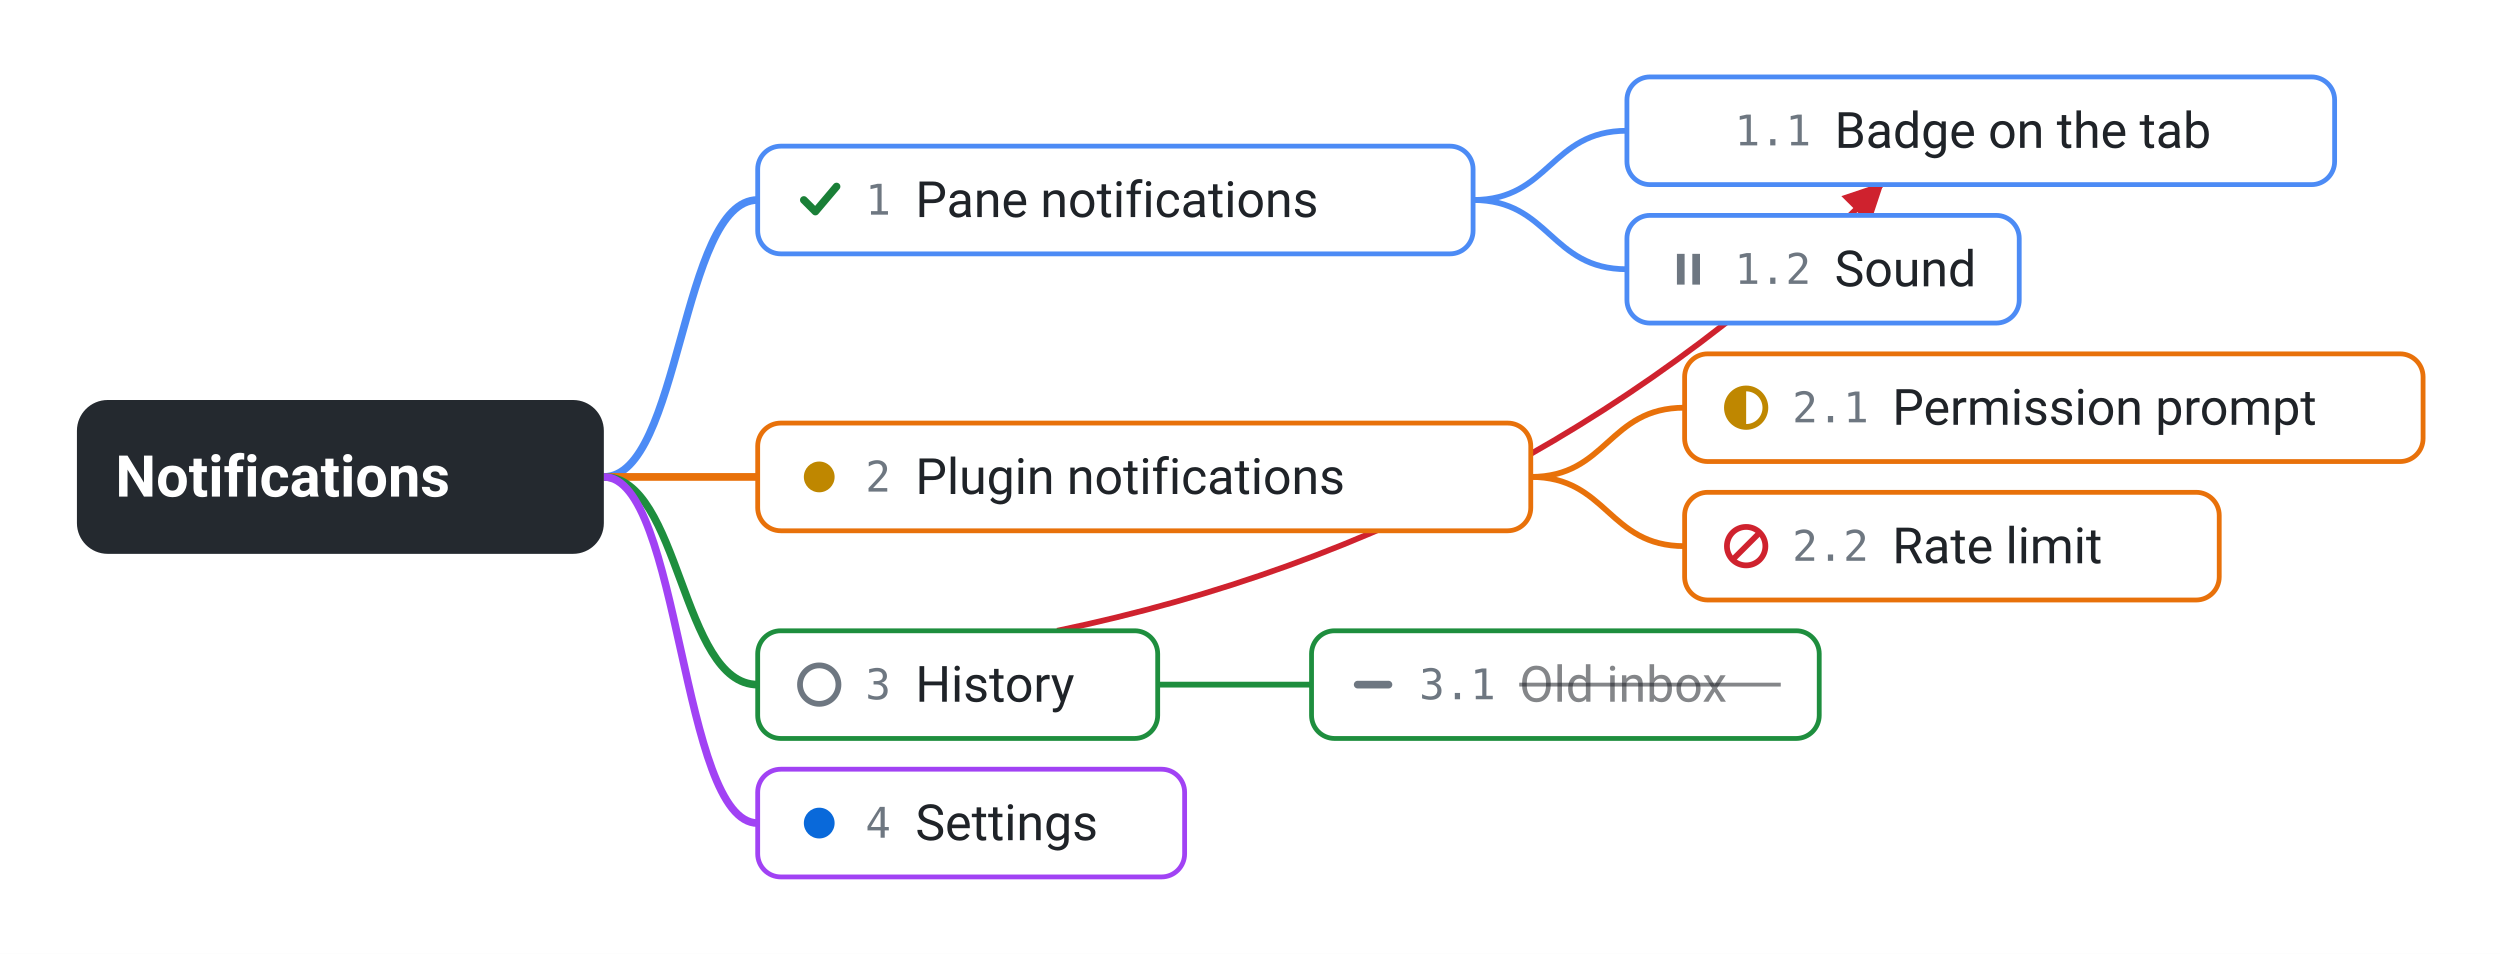
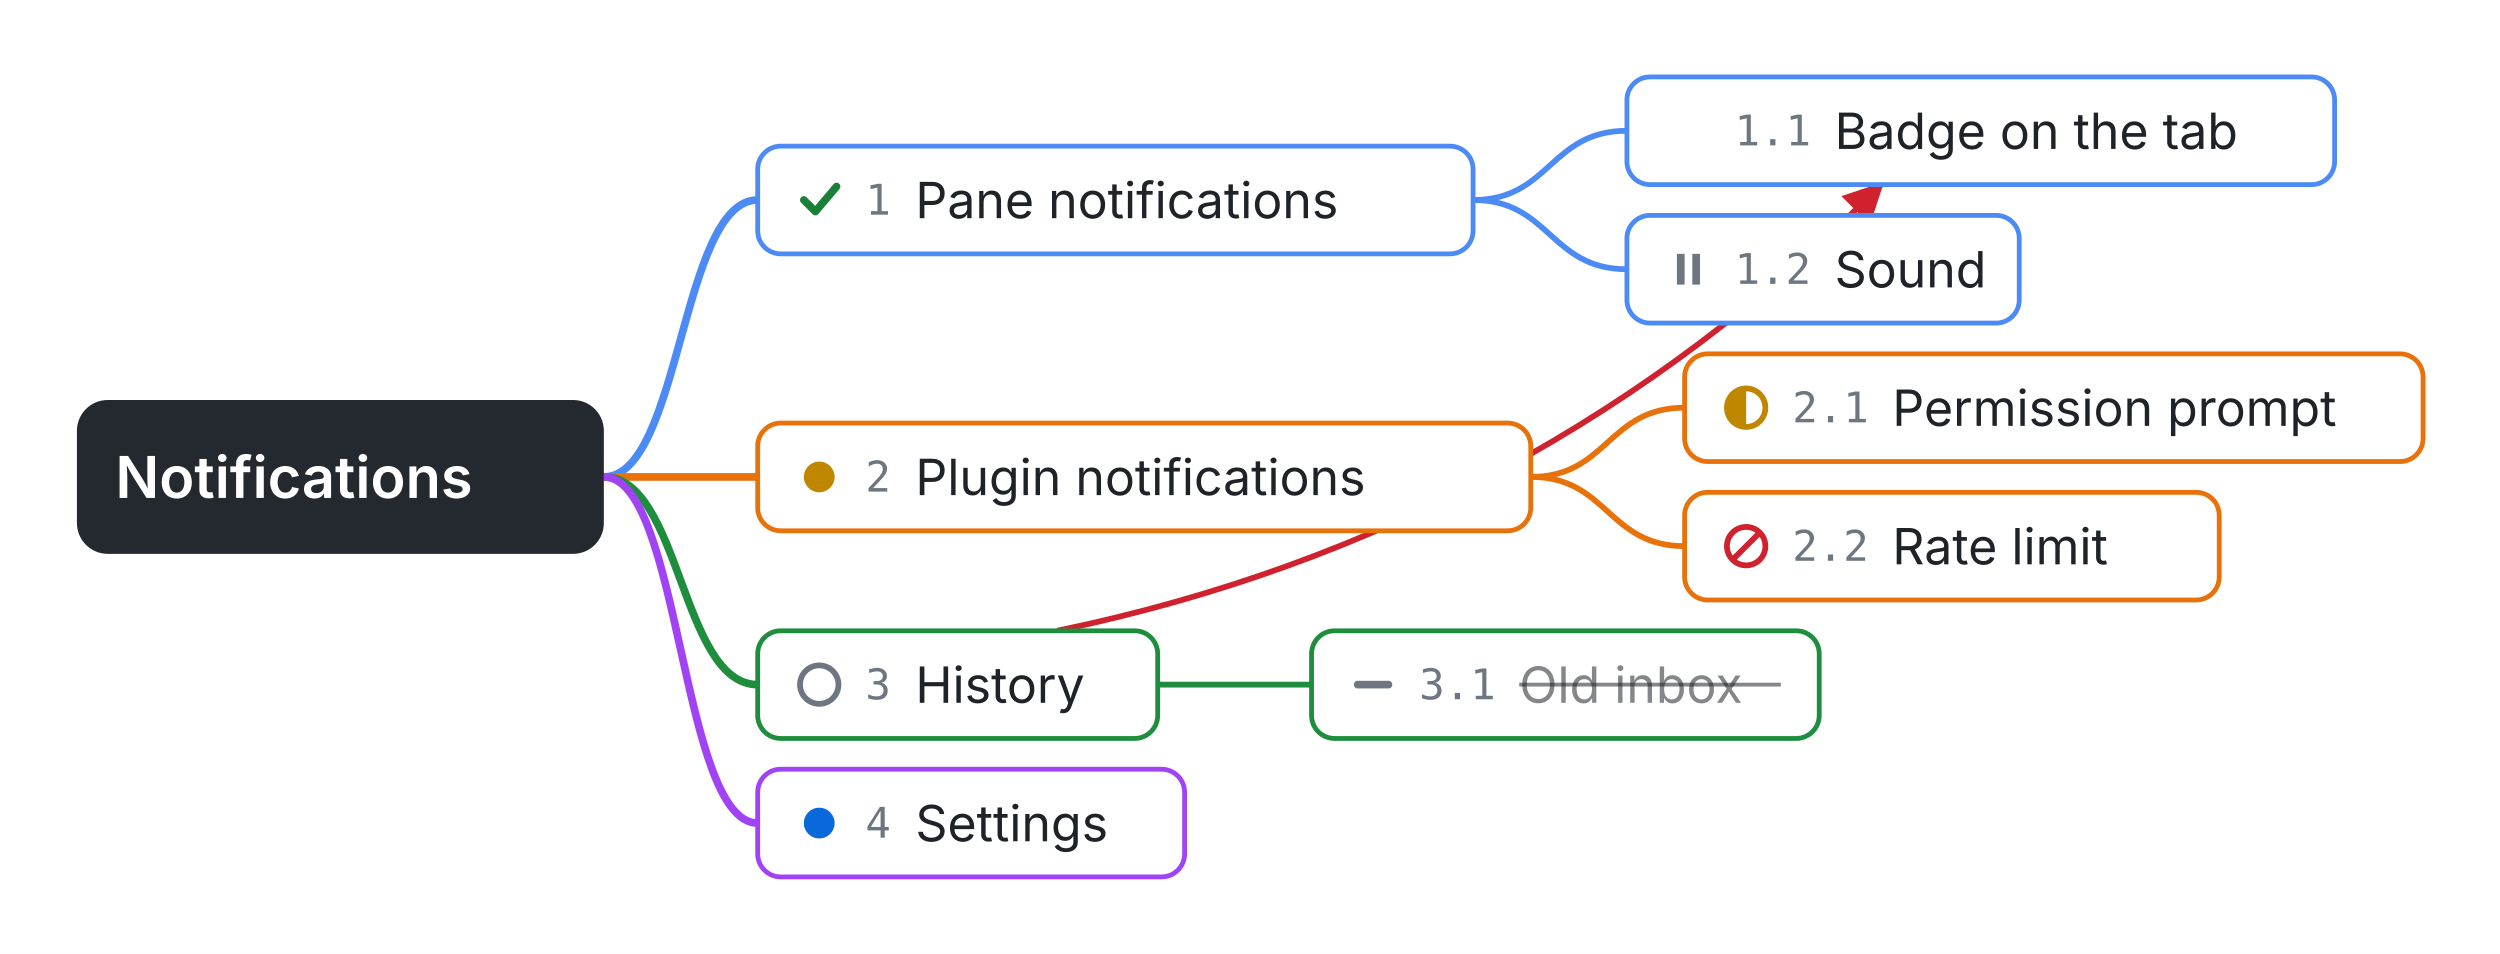
- <svg xmlns="http://www.w3.org/2000/svg" viewBox="-20 -20 650 248" width="650" height="248" font-family="system-ui, -apple-system, &quot;Segoe UI&quot;, Roboto, &quot;Helvetica Neue&quot;, Arial, sans-serif">
+ <svg xmlns="http://www.w3.org/2000/svg" viewBox="-20 -20 650 248" width="650" height="248" font-family="-apple-system, BlinkMacSystemFont, system-ui, &quot;Helvetica Neue&quot;, sans-serif">
  <rect x="-20" y="-20" width="650" height="248" fill="#ffffff" />
  <defs>
    <marker id="mm-arrow-blocks" viewBox="0 0 10 10" refX="9" refY="5" markerWidth="7" markerHeight="7" orient="auto-start-reverse">
      <path d="M0 0L10 5L0 10Z" fill="#cf222e" />
    </marker>
  </defs>
  <g>
    <path d="M137 104C157 104 157 32 177 32" fill="none" stroke-width="2" stroke="#4c8bf5" />
    <path d="M363 32C383 32 383 14 403 14" fill="none" stroke-width="1.5" stroke="#4c8bf5" />
    <path d="M363 32C383 32 383 50 403 50" fill="none" stroke-width="1.5" stroke="#4c8bf5" />
    <path d="M137 104C157 104 157 104 177 104" fill="none" stroke-width="2" stroke="#e8710a" />
    <path d="M378 104C398 104 398 86 418 86" fill="none" stroke-width="1.5" stroke="#e8710a" />
    <path d="M378 104C398 104 398 122 418 122" fill="none" stroke-width="1.5" stroke="#e8710a" />
    <path d="M137 104C157 104 157 158 177 158" fill="none" stroke-width="2" stroke="#1e8e3e" />
    <path d="M281 158C301 158 301 158 321 158" fill="none" stroke-width="1.5" stroke="#1e8e3e" />
    <path d="M137 104C157 104 157 194 177 194" fill="none" stroke-width="2" stroke="#a142f4" />
  </g>
  <g>
    <g>
      <path d="M254.86 144Q379.4 118.14 469.14 28" fill="none" stroke-width="1.5" marker-end="url(#mm-arrow-blocks)" stroke="#cf222e" />
    </g>
  </g>
  <g>
    <g transform="translate(0,84)" data-id="root">
      <rect width="137" height="40" rx="8" stroke-width="0" fill="#24292f" />
      <text x="10" y="20" dominant-baseline="central" font-size="15" font-weight="600" fill="#ffffff">Notifications</text>
    </g>
    <g transform="translate(177,18)" data-id="pane">
      <rect width="186" height="28" rx="6" stroke-width="1.25" fill="#ffffff" stroke="#4c8bf5" />
      <g>
        <path d="M12 14L15 17L20.5 10.5" fill="none" stroke-width="2" stroke-linecap="round" stroke-linejoin="round" stroke="#1a7f37" />
      </g>
-       <text x="28" y="14" dominant-baseline="central" font-size="11" font-family="ui-monospace, SFMono-Regular, Menlo, Consolas, monospace" fill="#6e7781">1</text>
+       <text x="28" y="14" dominant-baseline="central" font-size="11" font-family="ui-monospace, &quot;SF Mono&quot;, Menlo, monospace" fill="#6e7781">1</text>
      <text x="41" y="14" dominant-baseline="central" font-size="13" fill="#1f2328">Pane notifications</text>
    </g>
    <g transform="translate(403,0)" data-id="pane-badge">
      <rect width="184" height="28" rx="6" stroke-width="1.25" fill="#ffffff" stroke="#4c8bf5" />
-       <text x="28" y="14" dominant-baseline="central" font-size="11" font-family="ui-monospace, SFMono-Regular, Menlo, Consolas, monospace" fill="#6e7781">1.1</text>
+       <text x="28" y="14" dominant-baseline="central" font-size="11" font-family="ui-monospace, &quot;SF Mono&quot;, Menlo, monospace" fill="#6e7781">1.1</text>
      <text x="54" y="14" dominant-baseline="central" font-size="13" fill="#1f2328">Badge on the tab</text>
    </g>
    <g transform="translate(403,36)" data-id="pane-sound">
      <rect width="102" height="28" rx="6" stroke-width="1.25" fill="#ffffff" stroke="#4c8bf5" />
      <g>
        <path d="M14 10V18M18 10V18" stroke-width="2" stroke="#6e7781" />
      </g>
-       <text x="28" y="14" dominant-baseline="central" font-size="11" font-family="ui-monospace, SFMono-Regular, Menlo, Consolas, monospace" fill="#6e7781">1.2</text>
+       <text x="28" y="14" dominant-baseline="central" font-size="11" font-family="ui-monospace, &quot;SF Mono&quot;, Menlo, monospace" fill="#6e7781">1.2</text>
      <text x="54" y="14" dominant-baseline="central" font-size="13" fill="#1f2328">Sound</text>
    </g>
    <g transform="translate(177,90)" data-id="plugin">
      <rect width="201" height="28" rx="6" stroke-width="1.25" fill="#ffffff" stroke="#e8710a" />
      <circle cx="16" cy="14" r="4" fill="#bf8700" />
-       <text x="28" y="14" dominant-baseline="central" font-size="11" font-family="ui-monospace, SFMono-Regular, Menlo, Consolas, monospace" fill="#6e7781">2</text>
+       <text x="28" y="14" dominant-baseline="central" font-size="11" font-family="ui-monospace, &quot;SF Mono&quot;, Menlo, monospace" fill="#6e7781">2</text>
      <text x="41" y="14" dominant-baseline="central" font-size="13" fill="#1f2328">Plugin notifications</text>
    </g>
    <g transform="translate(418,72)" data-id="2.1">
      <rect width="192" height="28" rx="6" stroke-width="1.25" fill="#ffffff" stroke="#e8710a" />
      <g>
        <circle cx="16" cy="14" r="5" fill="none" stroke-width="1.5" stroke="#bf8700" />
        <path d="M16 9A5 5 0 0 0 16 19Z" fill="#bf8700" />
      </g>
-       <text x="28" y="14" dominant-baseline="central" font-size="11" font-family="ui-monospace, SFMono-Regular, Menlo, Consolas, monospace" fill="#6e7781">2.1</text>
+       <text x="28" y="14" dominant-baseline="central" font-size="11" font-family="ui-monospace, &quot;SF Mono&quot;, Menlo, monospace" fill="#6e7781">2.1</text>
      <text x="54" y="14" dominant-baseline="central" font-size="13" fill="#1f2328">Permission prompt</text>
    </g>
    <g transform="translate(418,108)" data-id="2.2">
      <rect width="139" height="28" rx="6" stroke-width="1.25" fill="#ffffff" stroke="#e8710a" />
      <g>
        <circle cx="16" cy="14" r="5" fill="none" stroke-width="1.5" stroke="#cf222e" />
        <path d="M12.5 17.5L19.5 10.5" stroke-width="1.5" stroke="#cf222e" />
      </g>
-       <text x="28" y="14" dominant-baseline="central" font-size="11" font-family="ui-monospace, SFMono-Regular, Menlo, Consolas, monospace" fill="#6e7781">2.2</text>
+       <text x="28" y="14" dominant-baseline="central" font-size="11" font-family="ui-monospace, &quot;SF Mono&quot;, Menlo, monospace" fill="#6e7781">2.2</text>
      <text x="54" y="14" dominant-baseline="central" font-size="13" fill="#1f2328">Rate limit</text>
    </g>
    <g transform="translate(177,144)" data-id="history">
      <rect width="104" height="28" rx="6" stroke-width="1.25" fill="#ffffff" stroke="#1e8e3e" />
      <g>
        <circle cx="16" cy="14" r="5" fill="none" stroke-width="1.5" stroke="#6e7781" />
      </g>
-       <text x="28" y="14" dominant-baseline="central" font-size="11" font-family="ui-monospace, SFMono-Regular, Menlo, Consolas, monospace" fill="#6e7781">3</text>
+       <text x="28" y="14" dominant-baseline="central" font-size="11" font-family="ui-monospace, &quot;SF Mono&quot;, Menlo, monospace" fill="#6e7781">3</text>
      <text x="41" y="14" dominant-baseline="central" font-size="13" fill="#1f2328">History</text>
    </g>
    <g transform="translate(321,144)" data-id="3.1">
      <rect width="132" height="28" rx="6" stroke-width="1.25" fill="#ffffff" stroke="#1e8e3e" />
      <g>
        <path d="M12 14H20" stroke-width="2" stroke-linecap="round" stroke="#6e7781" />
      </g>
-       <text x="28" y="14" dominant-baseline="central" font-size="11" font-family="ui-monospace, SFMono-Regular, Menlo, Consolas, monospace" fill="#6e7781">3.1</text>
+       <text x="28" y="14" dominant-baseline="central" font-size="11" font-family="ui-monospace, &quot;SF Mono&quot;, Menlo, monospace" fill="#6e7781">3.1</text>
      <text x="54" y="14" dominant-baseline="central" font-size="13" opacity="0.55" fill="#1f2328">Old inbox</text>
      <path d="M54 14h68" stroke-width="1" opacity="0.55" stroke="#1f2328" />
    </g>
    <g transform="translate(177,180)" data-id="4">
      <rect width="111" height="28" rx="6" stroke-width="1.25" fill="#ffffff" stroke="#a142f4" />
      <circle cx="16" cy="14" r="4" fill="#0969da" />
-       <text x="28" y="14" dominant-baseline="central" font-size="11" font-family="ui-monospace, SFMono-Regular, Menlo, Consolas, monospace" fill="#6e7781">4</text>
+       <text x="28" y="14" dominant-baseline="central" font-size="11" font-family="ui-monospace, &quot;SF Mono&quot;, Menlo, monospace" fill="#6e7781">4</text>
      <text x="41" y="14" dominant-baseline="central" font-size="13" fill="#1f2328">Settings</text>
    </g>
  </g>
</svg>
